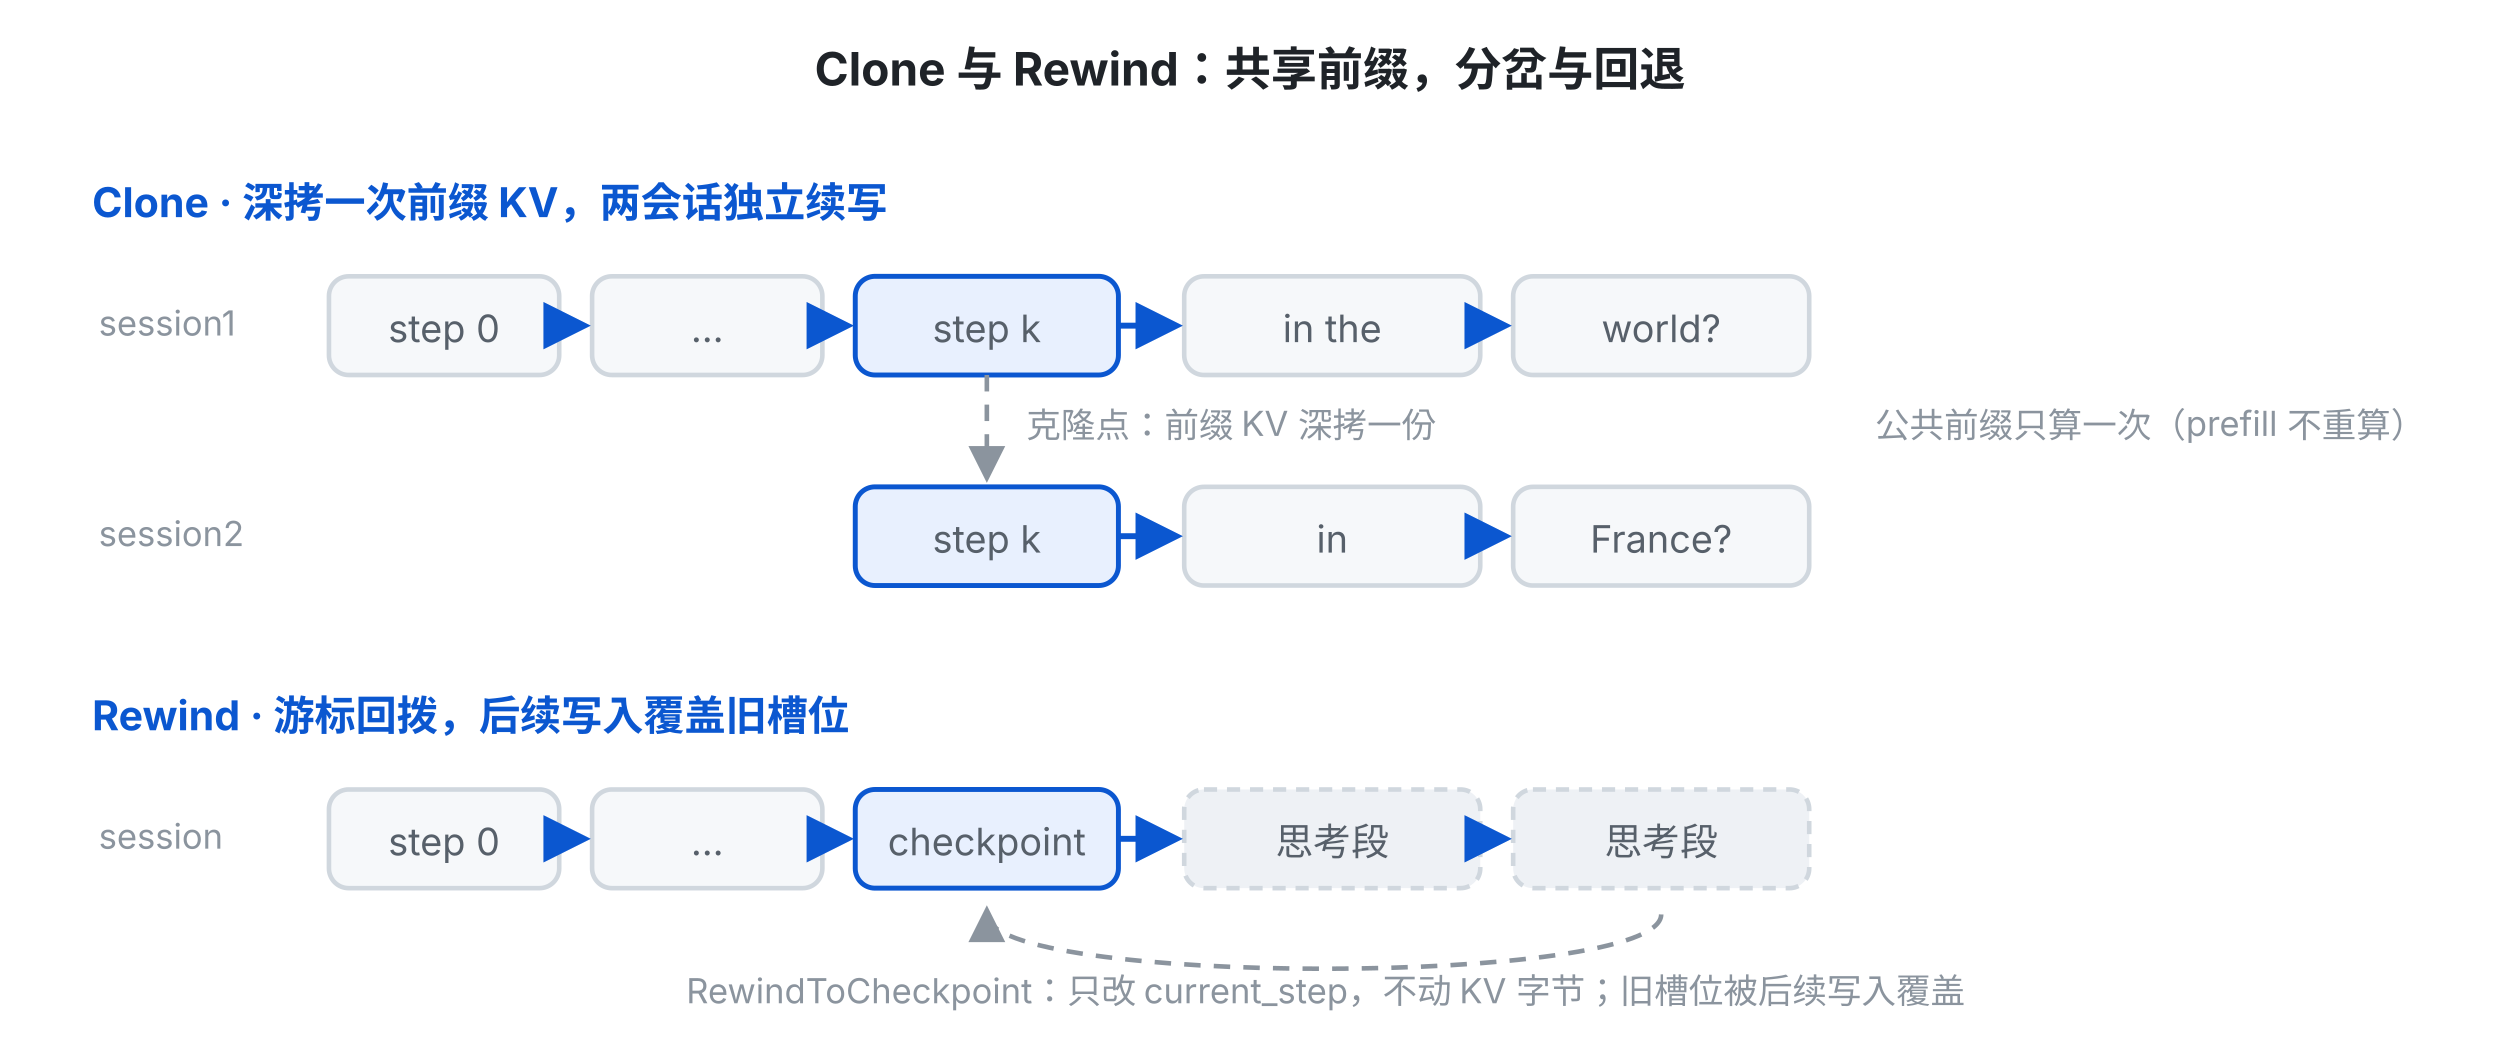
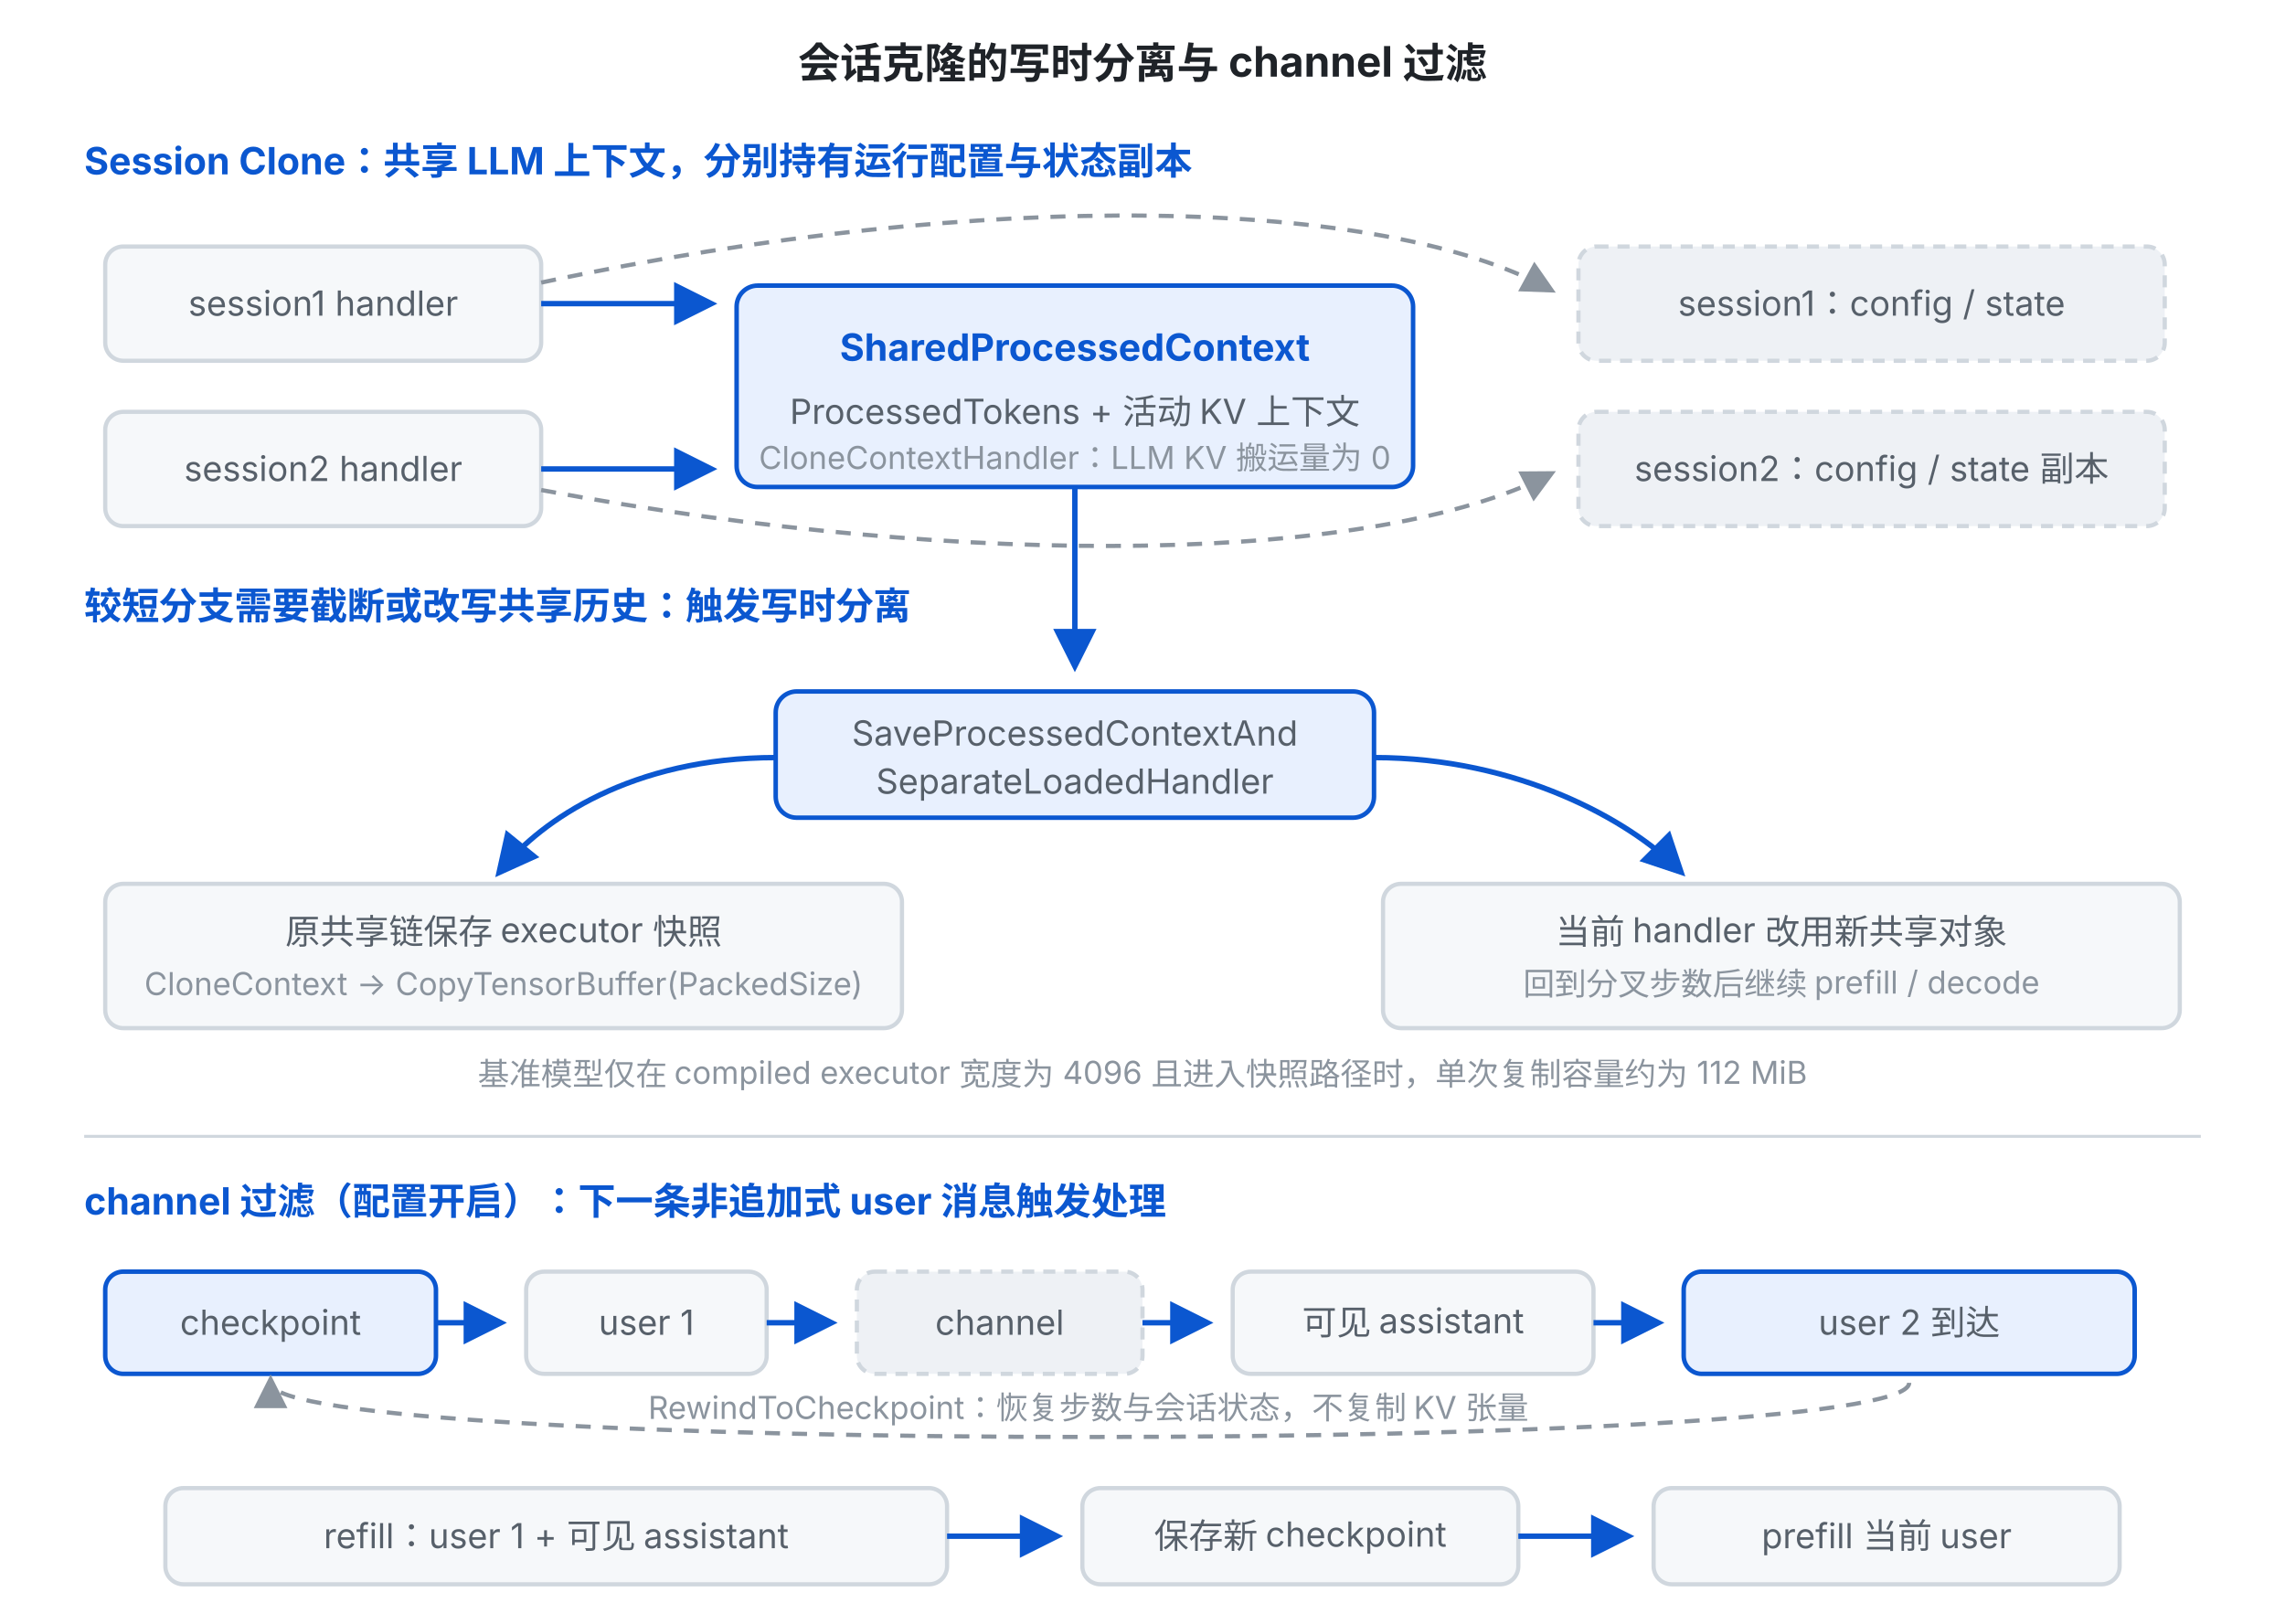
- <svg xmlns="http://www.w3.org/2000/svg" viewBox="0 0 760 320" width="760" height="320" role="img" aria-label="Clone 与 Rewind 的会话状态分叉">
-   <style>
-     text{font-family:-apple-system, "PingFang SC", "Microsoft YaHei", sans-serif}
-     .b{fill:var(--fig-surface, #f6f8fa);stroke:var(--fig-border, #d0d7de);stroke-width:1.4}
-     .bl{fill:var(--fig-accent-soft, #e8f0fe);stroke:var(--fig-accent, #0b57d0);stroke-width:1.5}
-     .off{fill:var(--fig-surface-2, #eef1f5);stroke:var(--fig-border, #d0d7de);stroke-width:1.4;stroke-dasharray:4 3}
-     .t{fill:var(--fig-text, #1f2328);font-size:14px;font-weight:700}
-     .tw{fill:var(--fig-accent, #0b57d0);font-size:12.5px;font-weight:700}
-     .ts{fill:var(--fig-text-soft, #57606a);font-size:11.5px}
-     .td{fill:var(--fig-text-dim, #8b949e);font-size:10.5px}
-     .edge{stroke:var(--fig-accent, #0b57d0);stroke-width:1.8;fill:none}
-     .edged{stroke:var(--fig-text-dim, #8b949e);stroke-width:1.4;fill:none;stroke-dasharray:5 4}
-   </style>
+ <svg xmlns="http://www.w3.org/2000/svg" viewBox="0 0 760 540" width="760" height="540" role="img" aria-label="Session Clone 共享 SharedProcessedContext 并复制运行配置与状态对象；较短分支改写历史时才按 PackedSize 复制 KV 并写时分离；channel 过滤在下一条 user 消息到达后 rewind 并 refill">
  <defs>
-     <marker id="ar" orient="auto-start-reverse" markerWidth="8" markerHeight="8" refX="6" refY="4">
+     <style>
+       text { font-family: -apple-system, "PingFang SC", "Microsoft YaHei", sans-serif; }
+       .b { fill: var(--fig-surface, #f6f8fa); stroke: var(--fig-border, #d0d7de); stroke-width: 1.4; }
+       .bl { fill: var(--fig-accent-soft, #e8f0fe); stroke: var(--fig-accent, #0b57d0); stroke-width: 1.5; }
+       .off { fill: var(--fig-surface-2, #eef1f5); stroke: var(--fig-border, #d0d7de); stroke-width: 1.4; stroke-dasharray: 4 3; }
+       .t { fill: var(--fig-text, #1f2328); font-size: 14px; font-weight: 700; }
+       .tw { fill: var(--fig-accent, #0b57d0); font-size: 12.5px; font-weight: 700; }
+       .ts { fill: var(--fig-text-soft, #57606a); font-size: 11.5px; }
+       .td { fill: var(--fig-text-dim, #8b949e); font-size: 10.5px; }
+       .edge { stroke: var(--fig-accent, #0b57d0); stroke-width: 1.8; fill: none; }
+       .edged { stroke: var(--fig-text-dim, #8b949e); stroke-width: 1.4; fill: none; stroke-dasharray: 5 4; }
+       .rule { stroke: var(--fig-border, #d0d7de); stroke-width: 1; }
+     </style>
+     <marker id="f63-arrow" orient="auto-start-reverse" markerWidth="8" markerHeight="8" refX="6" refY="4">
      <path d="M0,0 L8,4 L0,8 z" fill="var(--fig-accent, #0b57d0)" />
    </marker>
-     <marker id="ard" orient="auto-start-reverse" markerWidth="8" markerHeight="8" refX="6" refY="4">
+     <marker id="f63-arrow-dim" orient="auto-start-reverse" markerWidth="8" markerHeight="8" refX="6" refY="4">
      <path d="M0,0 L8,4 L0,8 z" fill="var(--fig-text-dim, #8b949e)" />
    </marker>
  </defs>
-   <text class="t" x="380" y="26" text-anchor="middle">Clone 与 Rewind：共享前缀，分岔与回退</text>
-   <text class="tw" x="28" y="66">Clone · 深拷一次前缀 KV，两会话独立续写</text>
-   <text class="td" x="30" y="102">session1</text>
-   <rect class="b" x="100" y="84" width="70" height="30" rx="6" />
-   <text class="ts" x="135" y="104" text-anchor="middle">step 0</text>
-   <rect class="b" x="180" y="84" width="70" height="30" rx="6" />
-   <text class="ts" x="215" y="104" text-anchor="middle">…</text>
-   <rect class="bl" x="260" y="84" width="80" height="30" rx="6" />
-   <text class="ts" x="300" y="104" text-anchor="middle">step k</text>
-   <rect class="b" x="360" y="84" width="90" height="30" rx="6" />
-   <text class="ts" x="405" y="104" text-anchor="middle">in the</text>
-   <rect class="b" x="460" y="84" width="90" height="30" rx="6" />
-   <text class="ts" x="505" y="104" text-anchor="middle">world?</text>
-   <path class="edge" d="M170,99 H176" marker-end="url(#ar)" />
-   <path class="edge" d="M250,99 H256" marker-end="url(#ar)" />
-   <path class="edge" d="M340,99 H356" marker-end="url(#ar)" />
-   <path class="edge" d="M450,99 H456" marker-end="url(#ar)" />
-   <text class="td" x="30" y="166">session2</text>
-   <rect class="bl" x="260" y="148" width="80" height="30" rx="6" />
-   <text class="ts" x="300" y="168" text-anchor="middle">step k</text>
-   <rect class="b" x="360" y="148" width="90" height="30" rx="6" />
-   <text class="ts" x="405" y="168" text-anchor="middle">in</text>
-   <rect class="b" x="460" y="148" width="90" height="30" rx="6" />
-   <text class="ts" x="505" y="168" text-anchor="middle">France?</text>
-   <path class="edged" d="M300,114 V144" marker-end="url(#ard)" />
-   <text class="td" x="312" y="133">克隆点：前缀 KV 深拷一份</text>
-   <path class="edge" d="M340,163 H356" marker-end="url(#ar)" />
-   <path class="edge" d="M450,163 H456" marker-end="url(#ar)" />
-   <text class="td" x="570" y="133">公共前缀只算一次（prefill 不重算）</text>
-   <text class="tw" x="28" y="222">Rewind · 游标回拨，后续写入覆盖旧槽位</text>
-   <text class="td" x="30" y="258">session</text>
-   <rect class="b" x="100" y="240" width="70" height="30" rx="6" />
-   <text class="ts" x="135" y="260" text-anchor="middle">step 0</text>
-   <rect class="b" x="180" y="240" width="70" height="30" rx="6" />
-   <text class="ts" x="215" y="260" text-anchor="middle">…</text>
-   <rect class="bl" x="260" y="240" width="80" height="30" rx="6" />
-   <text class="ts" x="300" y="260" text-anchor="middle">checkpoint</text>
-   <rect class="off" x="360" y="240" width="90" height="30" rx="6" />
-   <text class="ts" x="405" y="260" text-anchor="middle">思考段</text>
-   <rect class="off" x="460" y="240" width="90" height="30" rx="6" />
-   <text class="ts" x="505" y="260" text-anchor="middle">思考段</text>
-   <path class="edge" d="M170,255 H176" marker-end="url(#ar)" />
-   <path class="edge" d="M250,255 H256" marker-end="url(#ar)" />
-   <path class="edge" d="M340,255 H356" marker-end="url(#ar)" />
-   <path class="edge" d="M450,255 H456" marker-end="url(#ar)" />
-   <path class="edged" d="M505,278 C505,300 300,300 300,278" marker-end="url(#ard)" />
-   <text class="td" x="403" y="305" text-anchor="middle">RewindToCheckpoint：只改 current_step，不动 KV 字节；旧槽位被后续写入覆盖</text>
+   <text class="t" x="380" y="26" text-anchor="middle">会话克隆的写时分离与 channel 过滤</text>
+   <text class="tw" x="28" y="58">Session Clone：共享 LLM 上下文，分别持有运行配置与状态副本</text>
+   <rect class="b" x="35" y="82" width="145" height="38" rx="6" />
+   <text class="ts" x="107.5" y="105" text-anchor="middle">session1 handler</text>
+   <rect class="b" x="35" y="137" width="145" height="38" rx="6" />
+   <text class="ts" x="107.5" y="160" text-anchor="middle">session2 handler</text>
+   <rect class="bl" x="245" y="95" width="225" height="67" rx="7" />
+   <text class="tw" x="357.5" y="120" text-anchor="middle">SharedProcessedContext</text>
+   <text class="ts" x="357.5" y="141" text-anchor="middle">ProcessedTokens + 活动 KV 上下文</text>
+   <text class="td" x="357.5" y="156" text-anchor="middle">CloneContextHandler：LLM KV 搬运量为 0</text>
+   <path class="edge" d="M180,101 H235" marker-end="url(#f63-arrow)" />
+   <path class="edge" d="M180,156 H235" marker-end="url(#f63-arrow)" />
+   <rect class="off" x="525" y="82" width="195" height="38" rx="6" />
+   <text class="ts" x="622.5" y="105" text-anchor="middle">session1：config / state</text>
+   <rect class="off" x="525" y="137" width="195" height="38" rx="6" />
+   <text class="ts" x="622.5" y="160" text-anchor="middle">session2：config / state 副本</text>
+   <path class="edged" d="M180,94 C330,62 460,66 515,96" marker-end="url(#f63-arrow-dim)" />
+   <path class="edged" d="M180,163 C325,190 458,187 515,158" marker-end="url(#f63-arrow-dim)" />
+   <text class="tw" x="28" y="206">较短分支需要截断或改写共享历史：触发写时分离</text>
+   <path class="edge" d="M357.5,162 V220" marker-end="url(#f63-arrow)" />
+   <rect class="bl" x="258" y="230" width="199" height="42" rx="7" />
+   <text class="ts" x="357.5" y="248" text-anchor="middle">SaveProcessedContextAnd</text>
+   <text class="ts" x="357.5" y="264" text-anchor="middle">SeparateLoadedHandler</text>
+   <path class="edge" d="M258,252 C210,252 180,273 167,289" marker-end="url(#f63-arrow)" />
+   <rect class="b" x="35" y="294" width="265" height="48" rx="6" />
+   <text class="ts" x="167.5" y="314" text-anchor="middle">原共享链保存 executor 快照</text>
+   <text class="td" x="167.5" y="331" text-anchor="middle">CloneContext → CopyTensorBuffer(PackedSize)</text>
+   <path class="edge" d="M457,252 C505,252 542,273 558,289" marker-end="url(#f63-arrow)" />
+   <rect class="b" x="460" y="294" width="265" height="48" rx="6" />
+   <text class="ts" x="592.5" y="314" text-anchor="middle">当前 handler 改用新共享对象</text>
+   <text class="td" x="592.5" y="331" text-anchor="middle">回到分叉步数后继续 prefill / decode</text>
+   <text class="td" x="380" y="361" text-anchor="middle">基准模型仅在 compiled executor 宽度为 4096 且进入快照路径时，单次复制容量约为 112 MiB</text>
+   <line class="rule" x1="28" y1="378" x2="732" y2="378" />
+   <text class="tw" x="28" y="404">channel 过滤（配置开启）：下一条非追加式 user 消息触发处理</text>
+   <rect class="bl" x="35" y="423" width="110" height="34" rx="6" />
+   <text class="ts" x="90" y="444" text-anchor="middle">checkpoint</text>
+   <path class="edge" d="M145,440 H165" marker-end="url(#f63-arrow)" />
+   <rect class="b" x="175" y="423" width="80" height="34" rx="6" />
+   <text class="ts" x="215" y="444" text-anchor="middle">user 1</text>
+   <path class="edge" d="M255,440 H275" marker-end="url(#f63-arrow)" />
+   <rect class="off" x="285" y="423" width="95" height="34" rx="6" />
+   <text class="ts" x="332.5" y="444" text-anchor="middle">channel</text>
+   <path class="edge" d="M380,440 H400" marker-end="url(#f63-arrow)" />
+   <rect class="b" x="410" y="423" width="120" height="34" rx="6" />
+   <text class="ts" x="470" y="444" text-anchor="middle">可见 assistant</text>
+   <path class="edge" d="M530,440 H550" marker-end="url(#f63-arrow)" />
+   <rect class="bl" x="560" y="423" width="150" height="34" rx="6" />
+   <text class="ts" x="635" y="444" text-anchor="middle">user 2 到达</text>
+   <path class="edged" d="M635,460 C635,484 90,484 90,460" marker-end="url(#f63-arrow-dim)" />
+   <text class="td" x="362" y="472" text-anchor="middle">RewindToCheckpoint：恢复步数与会话状态，不复制 KV 张量</text>
+   <rect class="b" x="55" y="495" width="260" height="32" rx="6" />
+   <text class="ts" x="185" y="515" text-anchor="middle">refill：user 1 + 可见 assistant</text>
+   <path class="edge" d="M315,511 H350" marker-end="url(#f63-arrow)" />
+   <rect class="b" x="360" y="495" width="145" height="32" rx="6" />
+   <text class="ts" x="432.5" y="515" text-anchor="middle">保存新 checkpoint</text>
+   <path class="edge" d="M505,511 H540" marker-end="url(#f63-arrow)" />
+   <rect class="b" x="550" y="495" width="155" height="32" rx="6" />
+   <text class="ts" x="627.5" y="515" text-anchor="middle">prefill 当前 user</text>
</svg>
